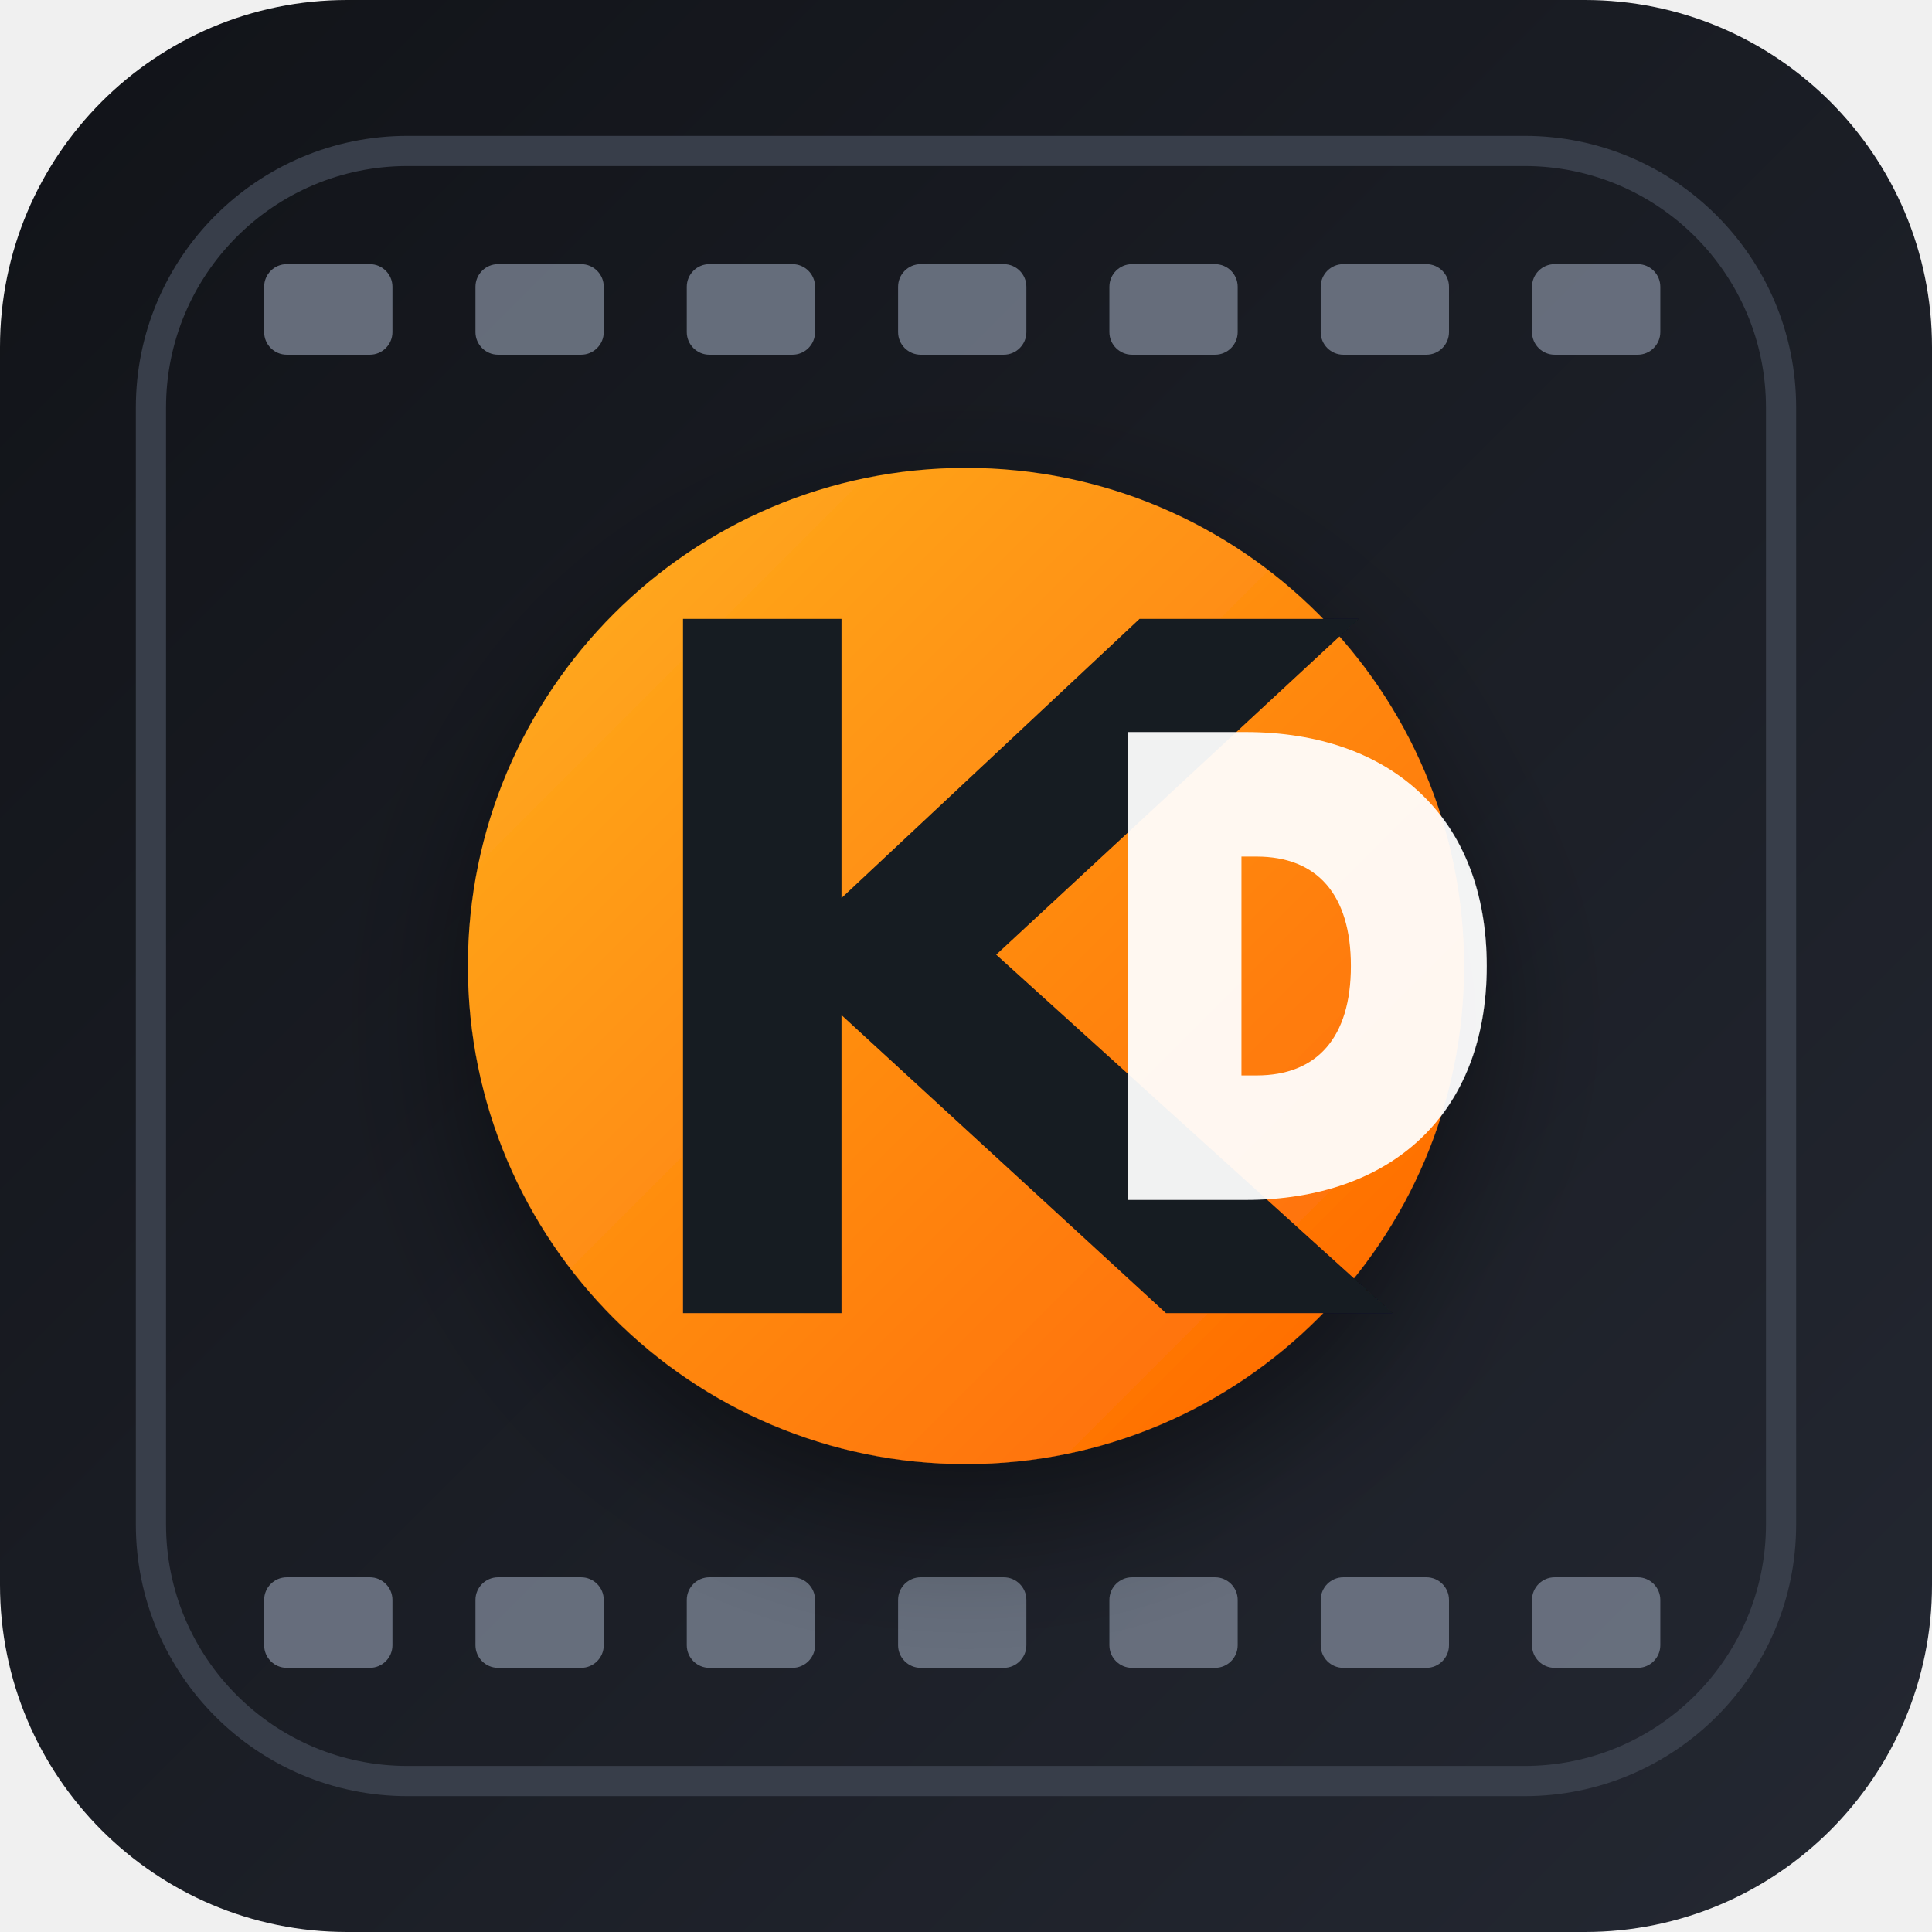
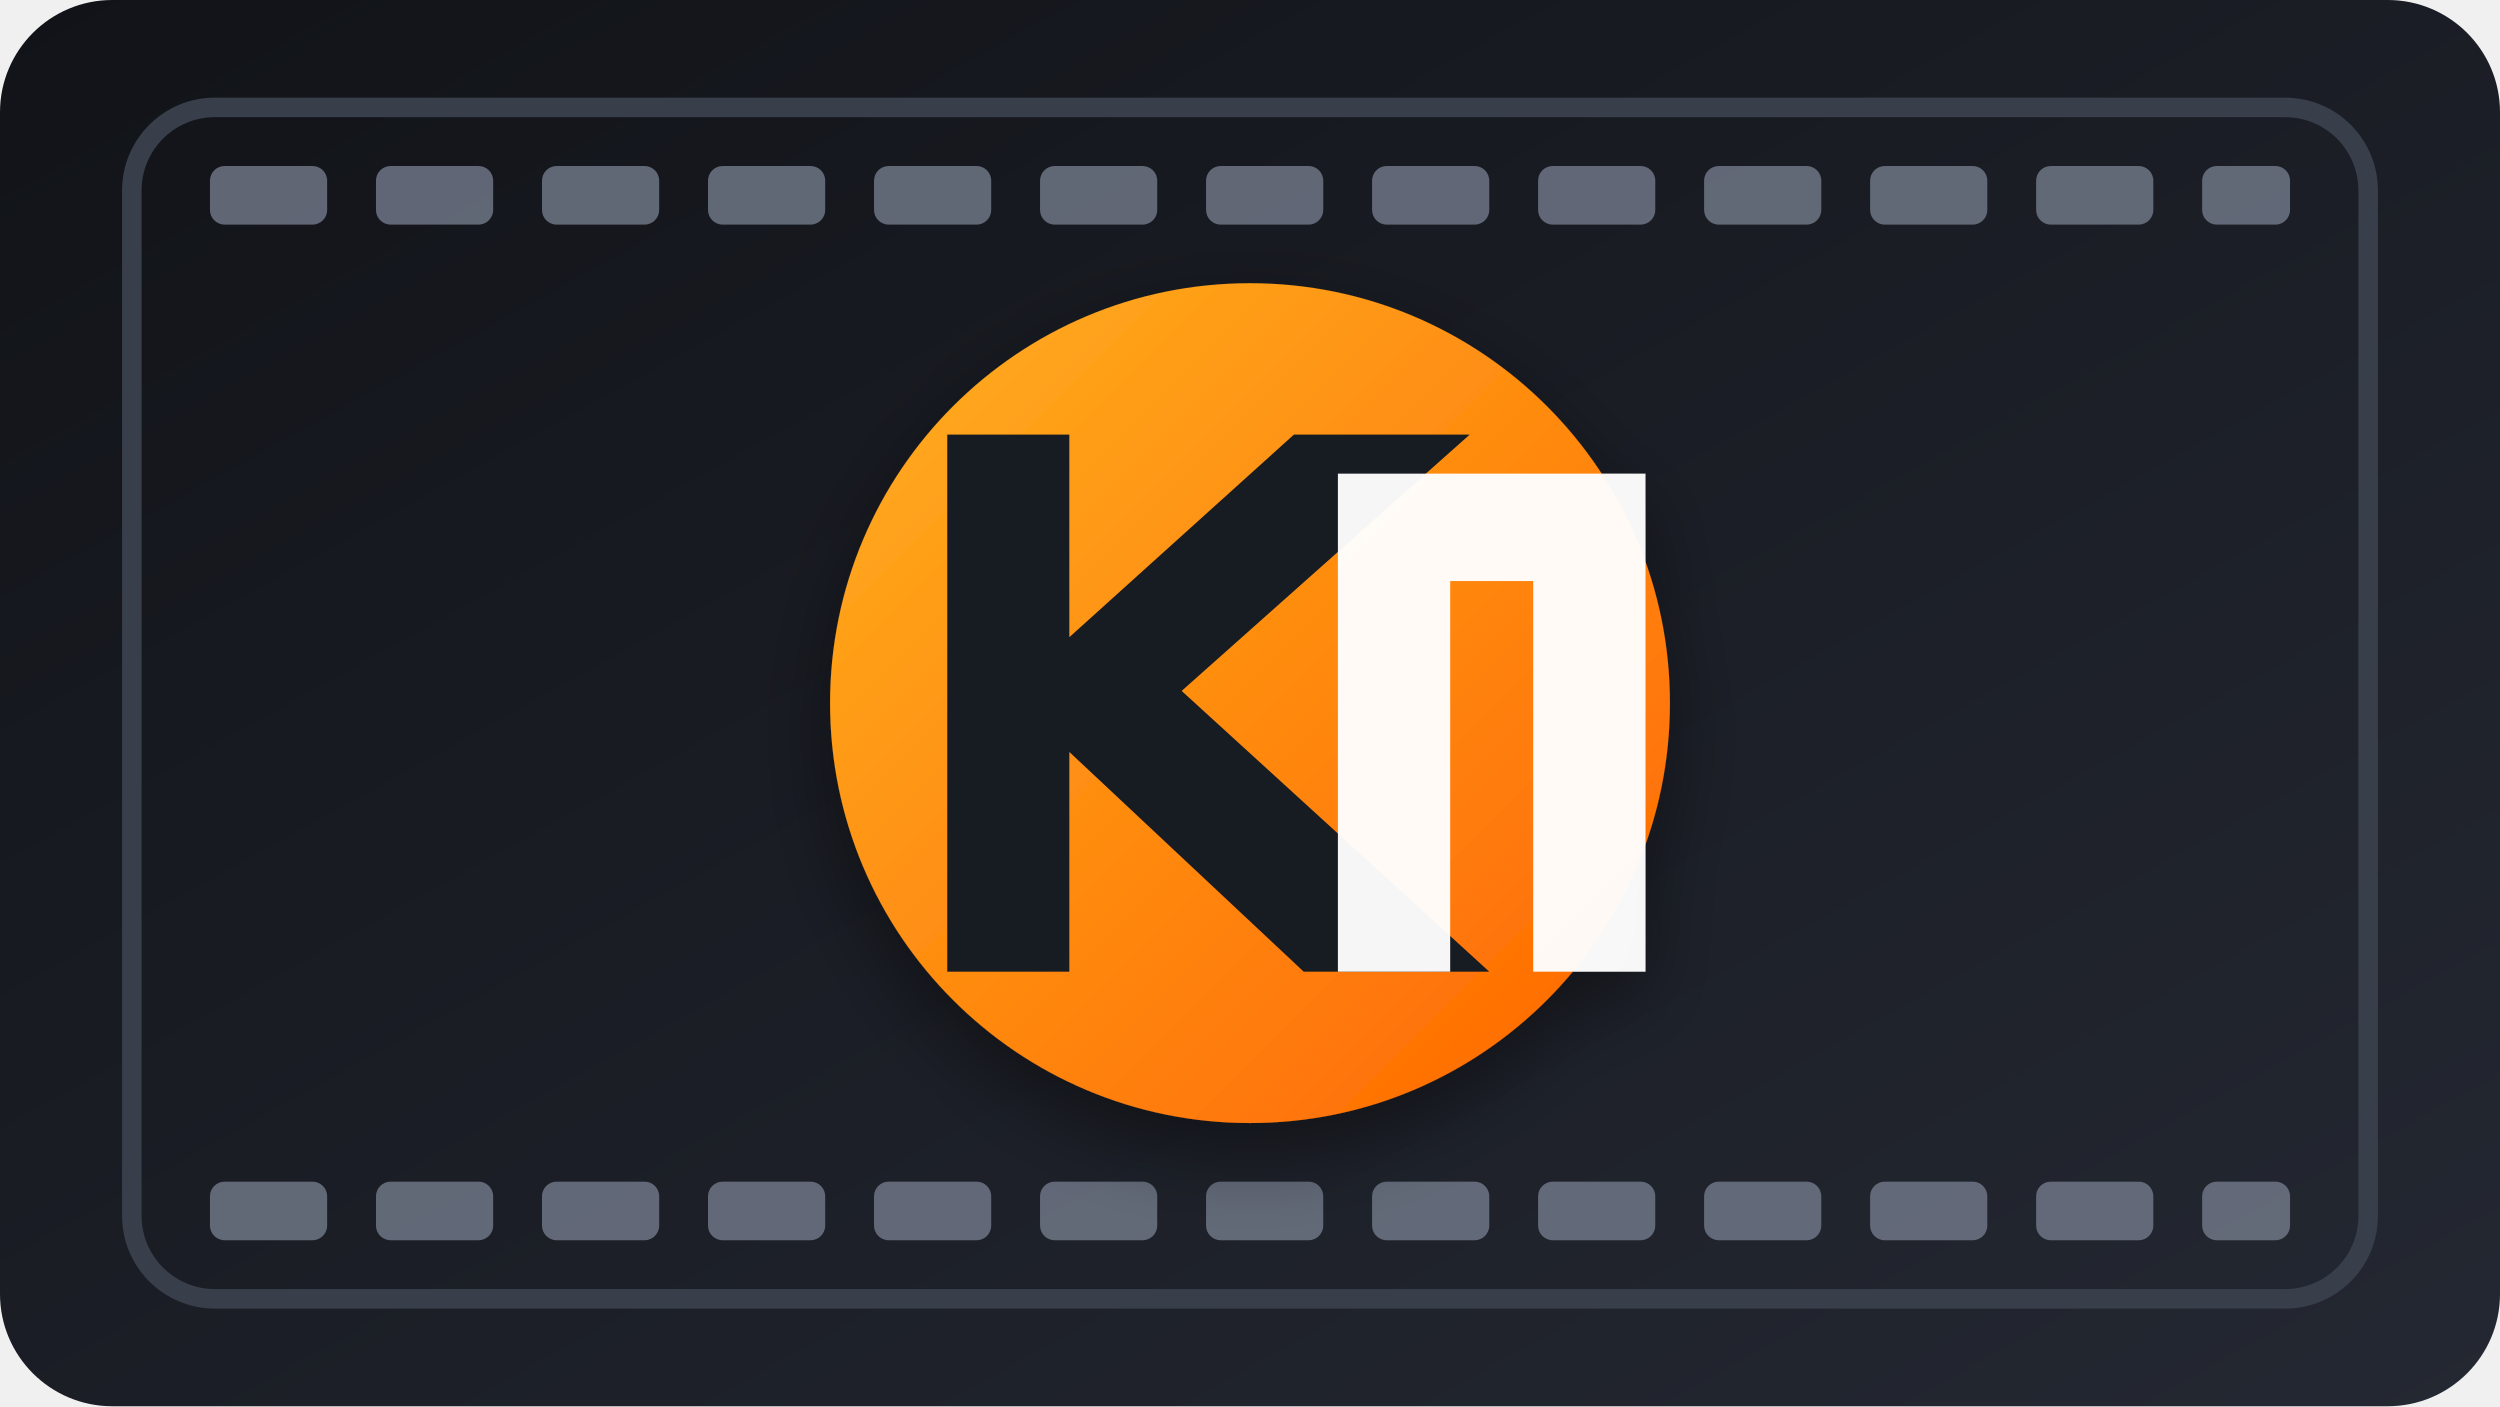
- <svg xmlns="http://www.w3.org/2000/svg" viewBox="0 0 512 512" role="img" aria-labelledby="title description">
+ <svg xmlns="http://www.w3.org/2000/svg" viewBox="0 0 1024 576" role="img" aria-labelledby="title description">
  <defs>
    <linearGradient id="background" x1="0" y1="0" x2="1" y2="1">
      <stop offset="0" stop-color="#111318" />
      <stop offset="1" stop-color="#242832" />
    </linearGradient>
    <linearGradient id="accent" x1="0" y1="0" x2="1" y2="1">
      <stop offset="0" stop-color="#ffb020" />
      <stop offset="1" stop-color="#ff6500" />
    </linearGradient>
-     <filter id="shadow" x="-20%" y="-20%" width="140%" height="140%">
-       <feDropShadow dx="0" dy="14" stdDeviation="18" flood-color="#000" flood-opacity="0.45" />
+     <filter id="shadow" x="-25%" y="-25%" width="150%" height="150%">
+       <feDropShadow dx="0" dy="12" stdDeviation="16" flood-color="#000" flood-opacity="0.42" />
    </filter>
  </defs>
-   <rect width="512" height="512" rx="92" fill="url(#background)" />
-   <rect x="40" y="40" width="432" height="432" rx="68" fill="none" stroke="#383e4a" stroke-width="8" />
-   <g fill="#737b8b" opacity="0.85">
-     <rect x="70" y="70" width="34" height="24" rx="6" />
-     <rect x="126" y="70" width="34" height="24" rx="6" />
-     <rect x="182" y="70" width="34" height="24" rx="6" />
-     <rect x="238" y="70" width="34" height="24" rx="6" />
-     <rect x="294" y="70" width="34" height="24" rx="6" />
-     <rect x="350" y="70" width="34" height="24" rx="6" />
-     <rect x="406" y="70" width="34" height="24" rx="6" />
-     <rect x="70" y="418" width="34" height="24" rx="6" />
-     <rect x="126" y="418" width="34" height="24" rx="6" />
-     <rect x="182" y="418" width="34" height="24" rx="6" />
-     <rect x="238" y="418" width="34" height="24" rx="6" />
-     <rect x="294" y="418" width="34" height="24" rx="6" />
-     <rect x="350" y="418" width="34" height="24" rx="6" />
-     <rect x="406" y="418" width="34" height="24" rx="6" />
+   <rect width="1024" height="576" rx="46" fill="url(#background)" />
+   <rect x="54" y="44" width="916" height="488" rx="34" fill="none" stroke="#383e4a" stroke-width="8" />
+   <g fill="#737b8b" opacity="0.8">
+     <rect x="86" y="68" width="48" height="24" rx="6" />
+     <rect x="154" y="68" width="48" height="24" rx="6" />
+     <rect x="222" y="68" width="48" height="24" rx="6" />
+     <rect x="290" y="68" width="48" height="24" rx="6" />
+     <rect x="358" y="68" width="48" height="24" rx="6" />
+     <rect x="426" y="68" width="48" height="24" rx="6" />
+     <rect x="494" y="68" width="48" height="24" rx="6" />
+     <rect x="562" y="68" width="48" height="24" rx="6" />
+     <rect x="630" y="68" width="48" height="24" rx="6" />
+     <rect x="698" y="68" width="48" height="24" rx="6" />
+     <rect x="766" y="68" width="48" height="24" rx="6" />
+     <rect x="834" y="68" width="48" height="24" rx="6" />
+     <rect x="902" y="68" width="36" height="24" rx="6" />
+     <rect x="86" y="484" width="48" height="24" rx="6" />
+     <rect x="154" y="484" width="48" height="24" rx="6" />
+     <rect x="222" y="484" width="48" height="24" rx="6" />
+     <rect x="290" y="484" width="48" height="24" rx="6" />
+     <rect x="358" y="484" width="48" height="24" rx="6" />
+     <rect x="426" y="484" width="48" height="24" rx="6" />
+     <rect x="494" y="484" width="48" height="24" rx="6" />
+     <rect x="562" y="484" width="48" height="24" rx="6" />
+     <rect x="630" y="484" width="48" height="24" rx="6" />
+     <rect x="698" y="484" width="48" height="24" rx="6" />
+     <rect x="766" y="484" width="48" height="24" rx="6" />
+     <rect x="834" y="484" width="48" height="24" rx="6" />
+     <rect x="902" y="484" width="36" height="24" rx="6" />
  </g>
  <g filter="url(#shadow)">
-     <circle cx="256" cy="256" r="132" fill="url(#accent)" />
-     <path d="M181 164h42v74l79-74h58l-96 89 105 95h-60l-86-79v79h-42z" fill="#171a20" />
-     <path d="M330 194h-31v124h31c39 0 64-23 64-62s-25-62-64-62zm-1 91v-58h4c16 0 25 10 25 29s-9 29-25 29z" fill="#fff" opacity="0.94" />
+     <circle cx="512" cy="288" r="172" fill="url(#accent)" />
+     <path d="M388 178h50v83l92-83h72l-118 105 126 115h-76l-96-90v90h-50z" fill="#171a20" />
+     <path d="M548 194h126v204h-46V238h-34v160h-46z" fill="#fff" opacity="0.96" />
  </g>
</svg>
